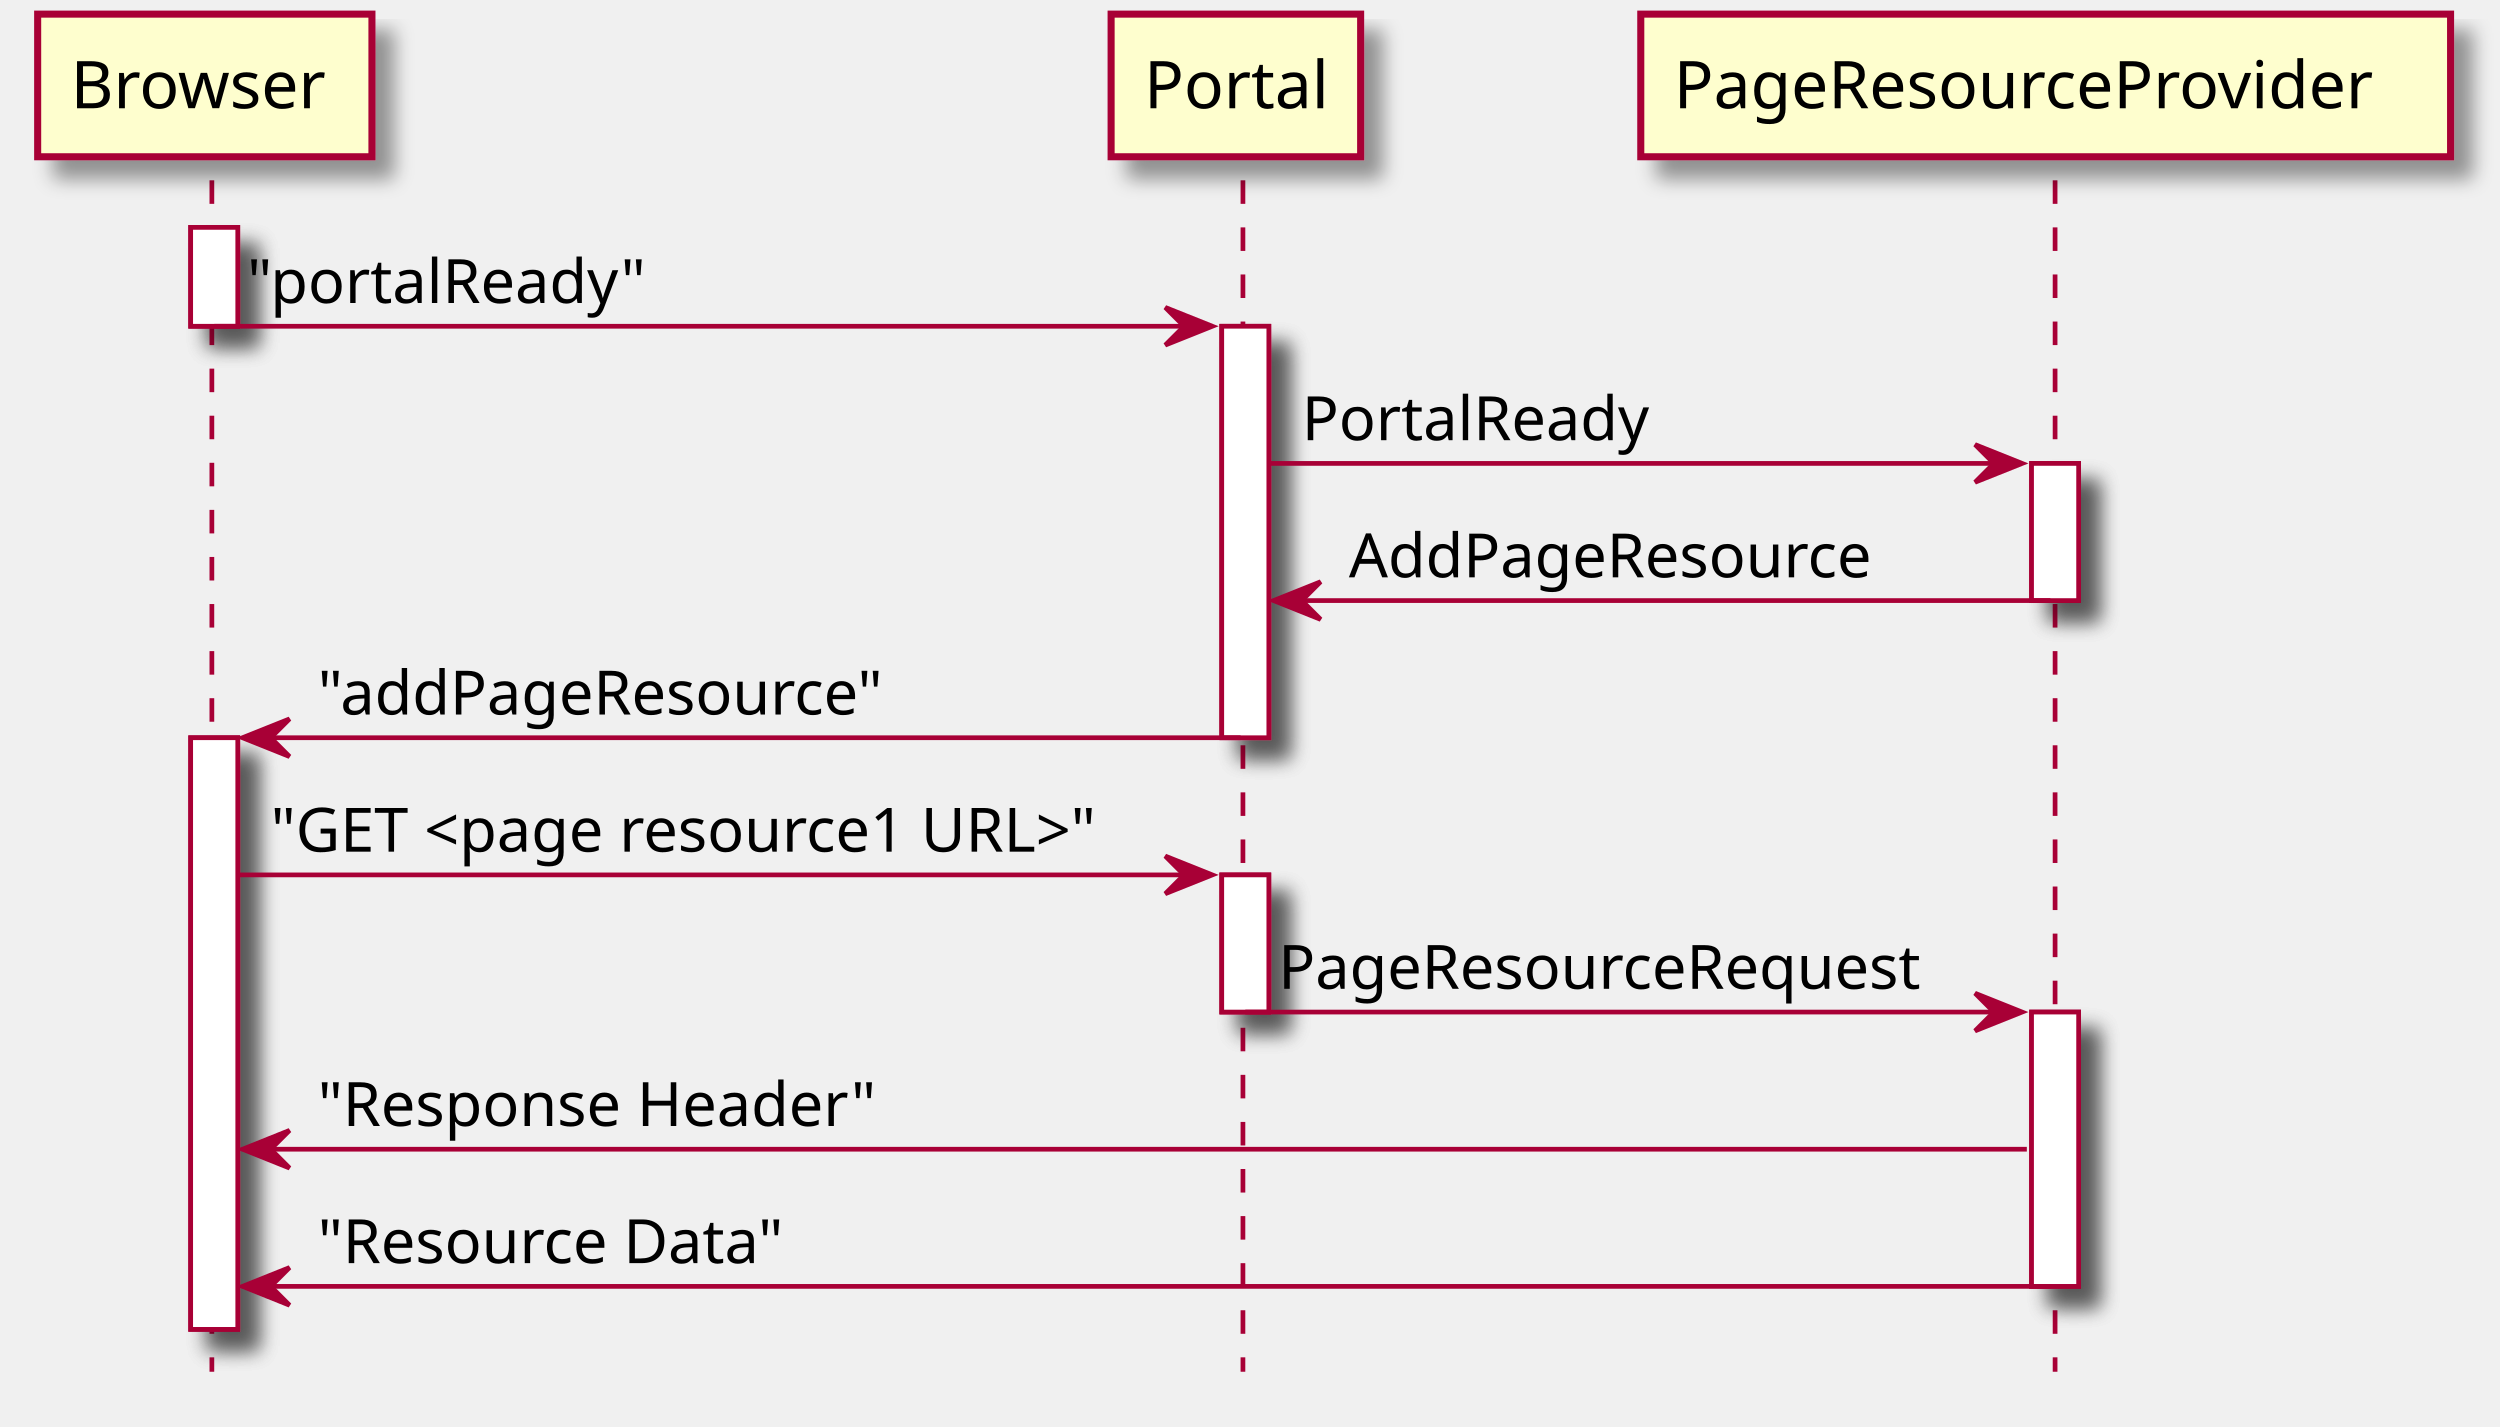
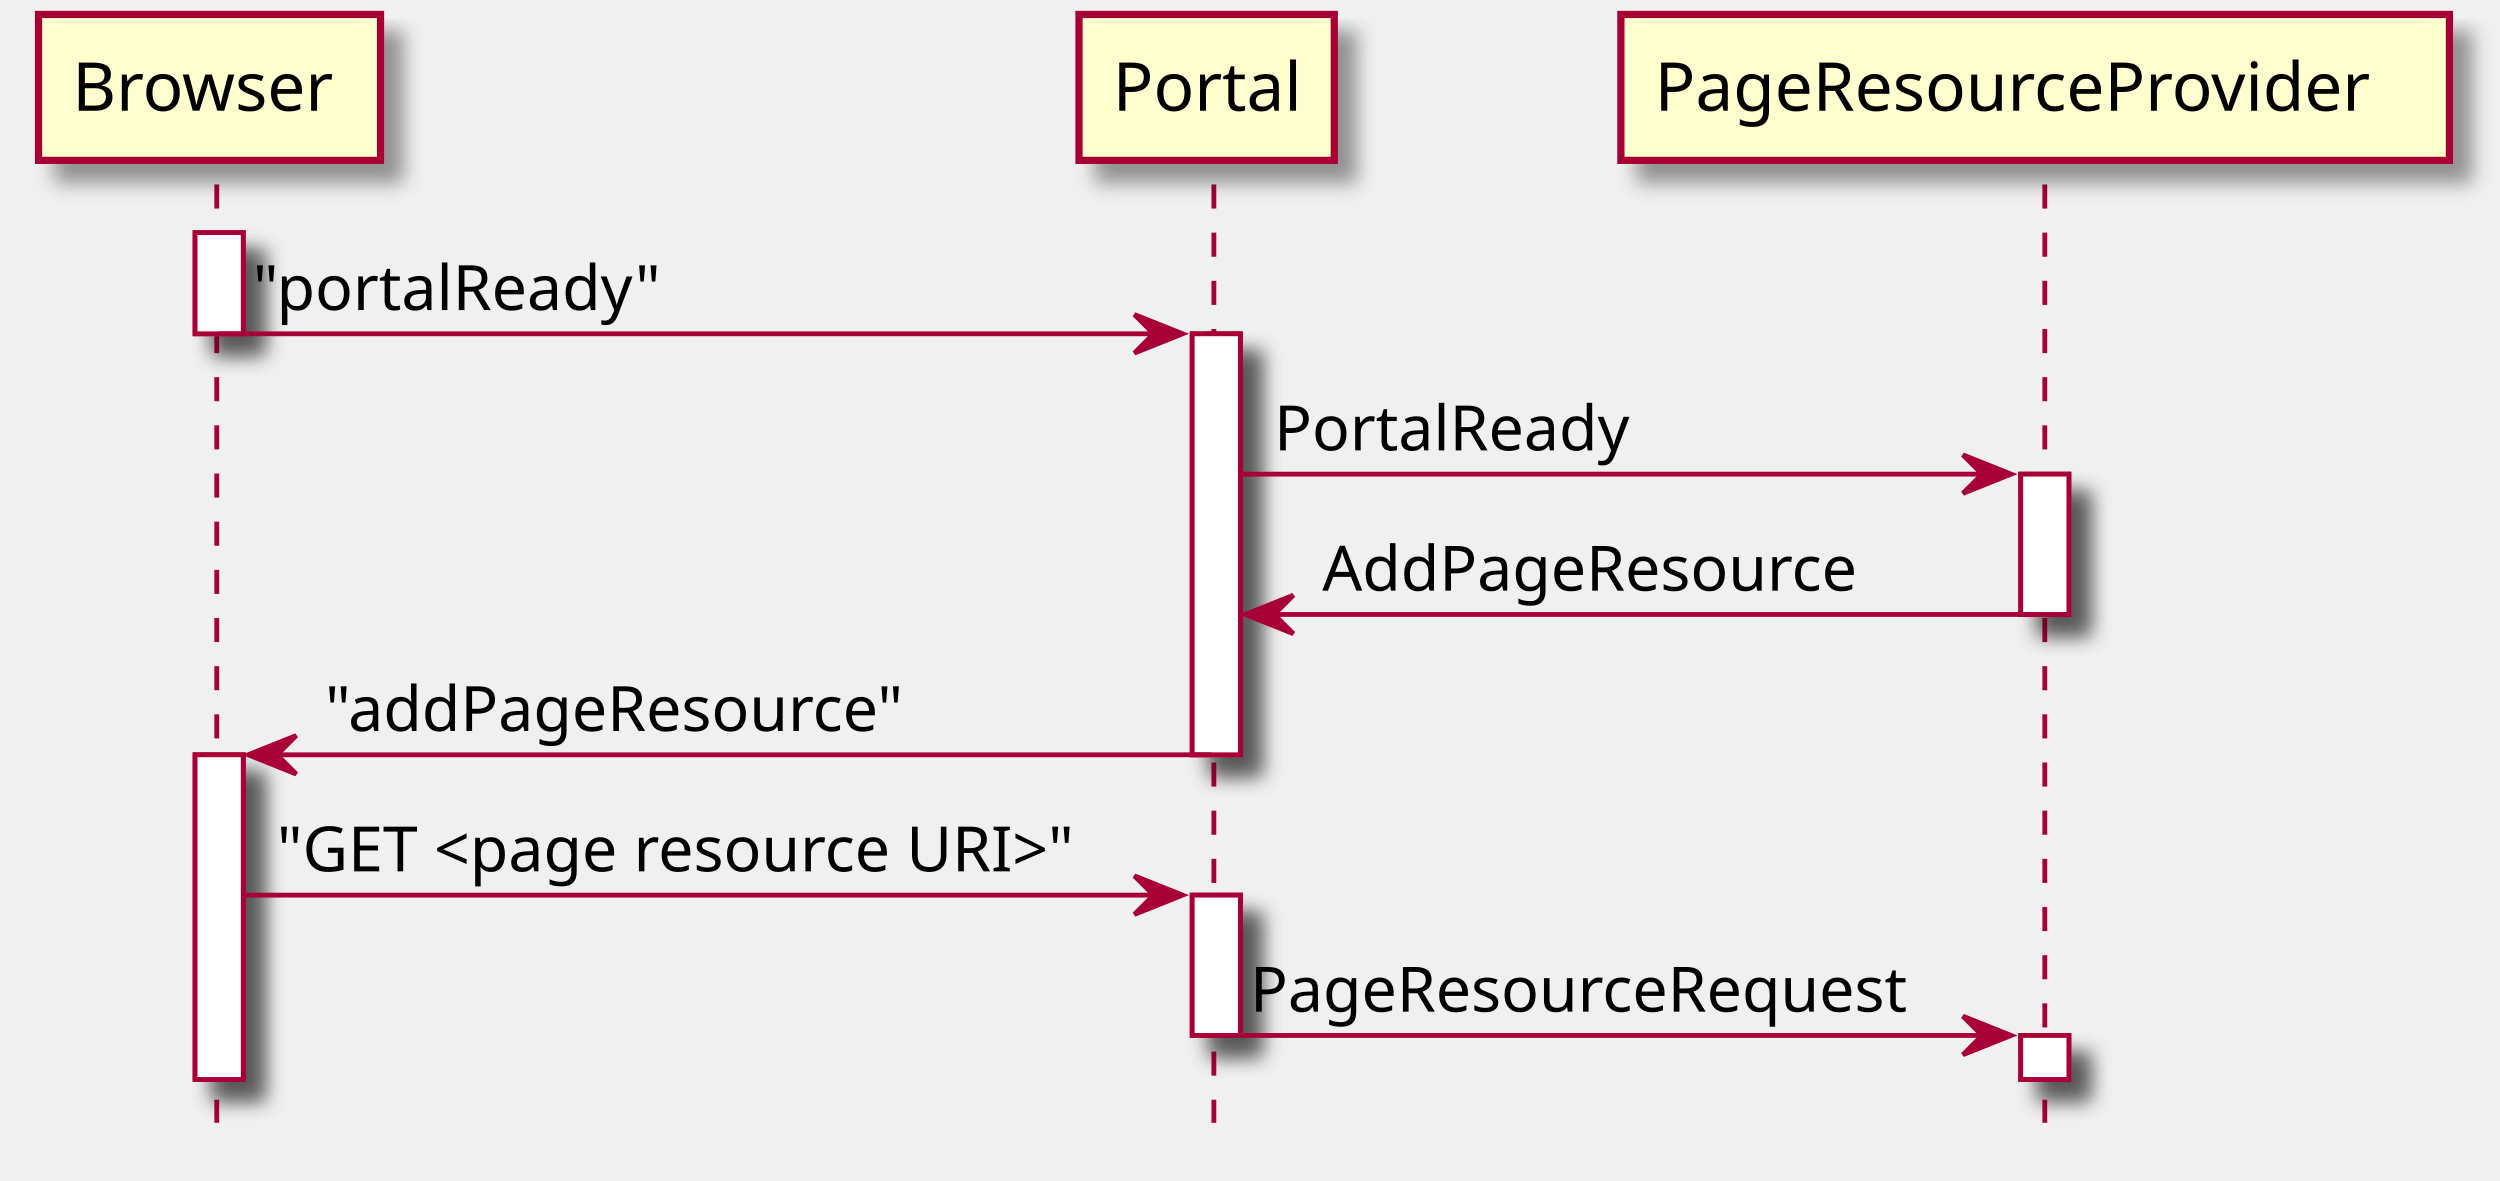
- <svg xmlns="http://www.w3.org/2000/svg" contentScriptType="application/ecmascript" contentStyleType="text/css" height="303px" preserveAspectRatio="none" style="width:531px;height:303px;" version="1.1" viewBox="0 0 531 303" width="531px" zoomAndPan="magnify">
+ <svg xmlns="http://www.w3.org/2000/svg" contentScriptType="application/ecmascript" contentStyleType="text/css" height="245px" preserveAspectRatio="none" style="width:519px;height:245px;" version="1.1" viewBox="0 0 519 245" width="519px" zoomAndPan="magnify">
  <defs>
-     <filter height="300%" id="fytxa4cxzxlig" width="300%" x="-1" y="-1">
+     <filter height="300%" id="fd03ntkh0juky" width="300%" x="-1" y="-1">
      <feGaussianBlur result="blurOut" stdDeviation="2.0" />
      <feColorMatrix in="blurOut" result="blurOut2" type="matrix" values="0 0 0 0 0 0 0 0 0 0 0 0 0 0 0 0 0 0 .4 0" />
      <feOffset dx="4.0" dy="4.0" in="blurOut2" result="blurOut3" />
      <feBlend in="SourceGraphic" in2="blurOut3" mode="normal" />
    </filter>
  </defs>
  <g>
-     <rect fill="#FFFFFF" filter="url(#fytxa4cxzxlig)" height="21" style="stroke: #A80036; stroke-width: 1.0;" width="10" x="40.5" y="48.297" />
-     <rect fill="#FFFFFF" filter="url(#fytxa4cxzxlig)" height="125.664" style="stroke: #A80036; stroke-width: 1.0;" width="10" x="40.5" y="156.695" />
-     <rect fill="#FFFFFF" filter="url(#fytxa4cxzxlig)" height="87.398" style="stroke: #A80036; stroke-width: 1.0;" width="10" x="259.5" y="69.297" />
-     <rect fill="#FFFFFF" filter="url(#fytxa4cxzxlig)" height="29.133" style="stroke: #A80036; stroke-width: 1.0;" width="10" x="259.5" y="185.828" />
-     <rect fill="#FFFFFF" filter="url(#fytxa4cxzxlig)" height="29.133" style="stroke: #A80036; stroke-width: 1.0;" width="10" x="431.5" y="98.43" />
-     <rect fill="#FFFFFF" filter="url(#fytxa4cxzxlig)" height="58.266" style="stroke: #A80036; stroke-width: 1.0;" width="10" x="431.5" y="214.961" />
-     <line style="stroke: #A80036; stroke-width: 1.0; stroke-dasharray: 5.0,5.0;" x1="45" x2="45" y1="38.297" y2="291.359" />
-     <line style="stroke: #A80036; stroke-width: 1.0; stroke-dasharray: 5.0,5.0;" x1="264" x2="264" y1="38.297" y2="291.359" />
-     <line style="stroke: #A80036; stroke-width: 1.0; stroke-dasharray: 5.0,5.0;" x1="436.5" x2="436.5" y1="38.297" y2="291.359" />
-     <rect fill="#FEFECE" filter="url(#fytxa4cxzxlig)" height="30.297" style="stroke: #A80036; stroke-width: 1.5;" width="71" x="8" y="3" />
+     <rect fill="#FFFFFF" filter="url(#fd03ntkh0juky)" height="21" style="stroke: #A80036; stroke-width: 1.0;" width="10" x="40.5" y="48.297" />
+     <rect fill="#FFFFFF" filter="url(#fd03ntkh0juky)" height="67.398" style="stroke: #A80036; stroke-width: 1.0;" width="10" x="40.5" y="156.695" />
+     <rect fill="#FFFFFF" filter="url(#fd03ntkh0juky)" height="87.398" style="stroke: #A80036; stroke-width: 1.0;" width="10" x="247.5" y="69.297" />
+     <rect fill="#FFFFFF" filter="url(#fd03ntkh0juky)" height="29.133" style="stroke: #A80036; stroke-width: 1.0;" width="10" x="247.5" y="185.828" />
+     <rect fill="#FFFFFF" filter="url(#fd03ntkh0juky)" height="29.133" style="stroke: #A80036; stroke-width: 1.0;" width="10" x="419.5" y="98.43" />
+     <rect fill="#FFFFFF" filter="url(#fd03ntkh0juky)" height="9.133" style="stroke: #A80036; stroke-width: 1.0;" width="10" x="419.5" y="214.961" />
+     <line style="stroke: #A80036; stroke-width: 1.0; stroke-dasharray: 5.0,5.0;" x1="45" x2="45" y1="38.297" y2="233.094" />
+     <line style="stroke: #A80036; stroke-width: 1.0; stroke-dasharray: 5.0,5.0;" x1="252" x2="252" y1="38.297" y2="233.094" />
+     <line style="stroke: #A80036; stroke-width: 1.0; stroke-dasharray: 5.0,5.0;" x1="424.5" x2="424.5" y1="38.297" y2="233.094" />
+     <rect fill="#FEFECE" filter="url(#fd03ntkh0juky)" height="30.297" style="stroke: #A80036; stroke-width: 1.5;" width="71" x="8" y="3" />
    <text fill="#000000" font-family="sans-serif" font-size="14" lengthAdjust="spacingAndGlyphs" textLength="57" x="15" y="22.995">Browser</text>
-     <rect fill="#FEFECE" filter="url(#fytxa4cxzxlig)" height="30.297" style="stroke: #A80036; stroke-width: 1.5;" width="53" x="236" y="3" />
-     <text fill="#000000" font-family="sans-serif" font-size="14" lengthAdjust="spacingAndGlyphs" textLength="39" x="243" y="22.995">Portal</text>
-     <rect fill="#FEFECE" filter="url(#fytxa4cxzxlig)" height="30.297" style="stroke: #A80036; stroke-width: 1.5;" width="172" x="348.5" y="3" />
-     <text fill="#000000" font-family="sans-serif" font-size="14" lengthAdjust="spacingAndGlyphs" textLength="158" x="355.5" y="22.995">PageResourceProvider</text>
-     <rect fill="#FFFFFF" filter="url(#fytxa4cxzxlig)" height="21" style="stroke: #A80036; stroke-width: 1.0;" width="10" x="40.5" y="48.297" />
-     <rect fill="#FFFFFF" filter="url(#fytxa4cxzxlig)" height="125.664" style="stroke: #A80036; stroke-width: 1.0;" width="10" x="40.5" y="156.695" />
-     <rect fill="#FFFFFF" filter="url(#fytxa4cxzxlig)" height="87.398" style="stroke: #A80036; stroke-width: 1.0;" width="10" x="259.5" y="69.297" />
-     <rect fill="#FFFFFF" filter="url(#fytxa4cxzxlig)" height="29.133" style="stroke: #A80036; stroke-width: 1.0;" width="10" x="259.5" y="185.828" />
-     <rect fill="#FFFFFF" filter="url(#fytxa4cxzxlig)" height="29.133" style="stroke: #A80036; stroke-width: 1.0;" width="10" x="431.5" y="98.43" />
-     <rect fill="#FFFFFF" filter="url(#fytxa4cxzxlig)" height="58.266" style="stroke: #A80036; stroke-width: 1.0;" width="10" x="431.5" y="214.961" />
-     <polygon fill="#A80036" points="247.5,65.297,257.5,69.297,247.5,73.297,251.5,69.297" style="stroke: #A80036; stroke-width: 1.0;" />
-     <line style="stroke: #A80036; stroke-width: 1.0;" x1="45.5" x2="253.5" y1="69.297" y2="69.297" />
+     <rect fill="#FEFECE" filter="url(#fd03ntkh0juky)" height="30.297" style="stroke: #A80036; stroke-width: 1.5;" width="53" x="224" y="3" />
+     <text fill="#000000" font-family="sans-serif" font-size="14" lengthAdjust="spacingAndGlyphs" textLength="39" x="231" y="22.995">Portal</text>
+     <rect fill="#FEFECE" filter="url(#fd03ntkh0juky)" height="30.297" style="stroke: #A80036; stroke-width: 1.5;" width="172" x="336.5" y="3" />
+     <text fill="#000000" font-family="sans-serif" font-size="14" lengthAdjust="spacingAndGlyphs" textLength="158" x="343.5" y="22.995">PageResourceProvider</text>
+     <rect fill="#FFFFFF" filter="url(#fd03ntkh0juky)" height="21" style="stroke: #A80036; stroke-width: 1.0;" width="10" x="40.5" y="48.297" />
+     <rect fill="#FFFFFF" filter="url(#fd03ntkh0juky)" height="67.398" style="stroke: #A80036; stroke-width: 1.0;" width="10" x="40.5" y="156.695" />
+     <rect fill="#FFFFFF" filter="url(#fd03ntkh0juky)" height="87.398" style="stroke: #A80036; stroke-width: 1.0;" width="10" x="247.5" y="69.297" />
+     <rect fill="#FFFFFF" filter="url(#fd03ntkh0juky)" height="29.133" style="stroke: #A80036; stroke-width: 1.0;" width="10" x="247.5" y="185.828" />
+     <rect fill="#FFFFFF" filter="url(#fd03ntkh0juky)" height="29.133" style="stroke: #A80036; stroke-width: 1.0;" width="10" x="419.5" y="98.43" />
+     <rect fill="#FFFFFF" filter="url(#fd03ntkh0juky)" height="9.133" style="stroke: #A80036; stroke-width: 1.0;" width="10" x="419.5" y="214.961" />
+     <polygon fill="#A80036" points="235.5,65.297,245.5,69.297,235.5,73.297,239.5,69.297" style="stroke: #A80036; stroke-width: 1.0;" />
+     <line style="stroke: #A80036; stroke-width: 1.0;" x1="45.5" x2="241.5" y1="69.297" y2="69.297" />
    <text fill="#000000" font-family="sans-serif" font-size="13" lengthAdjust="spacingAndGlyphs" textLength="86" x="52.5" y="64.364">"portalReady"</text>
-     <polygon fill="#A80036" points="419.5,94.43,429.5,98.43,419.5,102.43,423.5,98.43" style="stroke: #A80036; stroke-width: 1.0;" />
-     <line style="stroke: #A80036; stroke-width: 1.0;" x1="269.5" x2="425.5" y1="98.43" y2="98.43" />
-     <text fill="#000000" font-family="sans-serif" font-size="13" lengthAdjust="spacingAndGlyphs" textLength="76" x="276.5" y="93.497">PortalReady</text>
-     <polygon fill="#A80036" points="280.5,123.562,270.5,127.562,280.5,131.562,276.5,127.562" style="stroke: #A80036; stroke-width: 1.0;" />
-     <line style="stroke: #A80036; stroke-width: 1.0;" x1="274.5" x2="435.5" y1="127.562" y2="127.562" />
-     <text fill="#000000" font-family="sans-serif" font-size="13" lengthAdjust="spacingAndGlyphs" textLength="116" x="286.5" y="122.629">AddPageResource</text>
+     <polygon fill="#A80036" points="407.5,94.43,417.5,98.43,407.5,102.43,411.5,98.43" style="stroke: #A80036; stroke-width: 1.0;" />
+     <line style="stroke: #A80036; stroke-width: 1.0;" x1="257.5" x2="413.5" y1="98.43" y2="98.43" />
+     <text fill="#000000" font-family="sans-serif" font-size="13" lengthAdjust="spacingAndGlyphs" textLength="76" x="264.5" y="93.497">PortalReady</text>
+     <polygon fill="#A80036" points="268.5,123.562,258.5,127.562,268.5,131.562,264.5,127.562" style="stroke: #A80036; stroke-width: 1.0;" />
+     <line style="stroke: #A80036; stroke-width: 1.0;" x1="262.5" x2="423.5" y1="127.562" y2="127.562" />
+     <text fill="#000000" font-family="sans-serif" font-size="13" lengthAdjust="spacingAndGlyphs" textLength="116" x="274.5" y="122.629">AddPageResource</text>
    <polygon fill="#A80036" points="61.5,152.695,51.5,156.695,61.5,160.695,57.5,156.695" style="stroke: #A80036; stroke-width: 1.0;" />
-     <line style="stroke: #A80036; stroke-width: 1.0;" x1="55.5" x2="263.5" y1="156.695" y2="156.695" />
+     <line style="stroke: #A80036; stroke-width: 1.0;" x1="55.5" x2="251.5" y1="156.695" y2="156.695" />
    <text fill="#000000" font-family="sans-serif" font-size="13" lengthAdjust="spacingAndGlyphs" textLength="125" x="67.5" y="151.762">"addPageResource"</text>
-     <polygon fill="#A80036" points="247.5,181.828,257.5,185.828,247.5,189.828,251.5,185.828" style="stroke: #A80036; stroke-width: 1.0;" />
-     <line style="stroke: #A80036; stroke-width: 1.0;" x1="50.5" x2="253.5" y1="185.828" y2="185.828" />
-     <text fill="#000000" font-family="sans-serif" font-size="13" lengthAdjust="spacingAndGlyphs" textLength="190" x="57.5" y="180.895">"GET &lt;page resource1 URL&gt;"</text>
-     <polygon fill="#A80036" points="419.5,210.961,429.5,214.961,419.5,218.961,423.5,214.961" style="stroke: #A80036; stroke-width: 1.0;" />
-     <line style="stroke: #A80036; stroke-width: 1.0;" x1="264.5" x2="425.5" y1="214.961" y2="214.961" />
-     <text fill="#000000" font-family="sans-serif" font-size="13" lengthAdjust="spacingAndGlyphs" textLength="143" x="271.5" y="210.028">PageResourceRequest</text>
-     <polygon fill="#A80036" points="61.5,240.094,51.5,244.094,61.5,248.094,57.5,244.094" style="stroke: #A80036; stroke-width: 1.0;" />
-     <line style="stroke: #A80036; stroke-width: 1.0;" x1="55.5" x2="430.5" y1="244.094" y2="244.094" />
-     <text fill="#000000" font-family="sans-serif" font-size="13" lengthAdjust="spacingAndGlyphs" textLength="123" x="67.5" y="239.161">"Response Header"</text>
-     <polygon fill="#A80036" points="61.5,269.227,51.5,273.227,61.5,277.227,57.5,273.227" style="stroke: #A80036; stroke-width: 1.0;" />
-     <line style="stroke: #A80036; stroke-width: 1.0;" x1="55.5" x2="435.5" y1="273.227" y2="273.227" />
-     <text fill="#000000" font-family="sans-serif" font-size="13" lengthAdjust="spacingAndGlyphs" textLength="104" x="67.5" y="268.293">"Resource Data"</text>
+     <polygon fill="#A80036" points="235.5,181.828,245.5,185.828,235.5,189.828,239.5,185.828" style="stroke: #A80036; stroke-width: 1.0;" />
+     <line style="stroke: #A80036; stroke-width: 1.0;" x1="50.5" x2="241.5" y1="185.828" y2="185.828" />
+     <text fill="#000000" font-family="sans-serif" font-size="13" lengthAdjust="spacingAndGlyphs" textLength="178" x="57.5" y="180.895">"GET &lt;page resource URI&gt;"</text>
+     <polygon fill="#A80036" points="407.5,210.961,417.5,214.961,407.5,218.961,411.5,214.961" style="stroke: #A80036; stroke-width: 1.0;" />
+     <line style="stroke: #A80036; stroke-width: 1.0;" x1="252.5" x2="413.5" y1="214.961" y2="214.961" />
+     <text fill="#000000" font-family="sans-serif" font-size="13" lengthAdjust="spacingAndGlyphs" textLength="143" x="259.5" y="210.028">PageResourceRequest</text>
  </g>
</svg>
